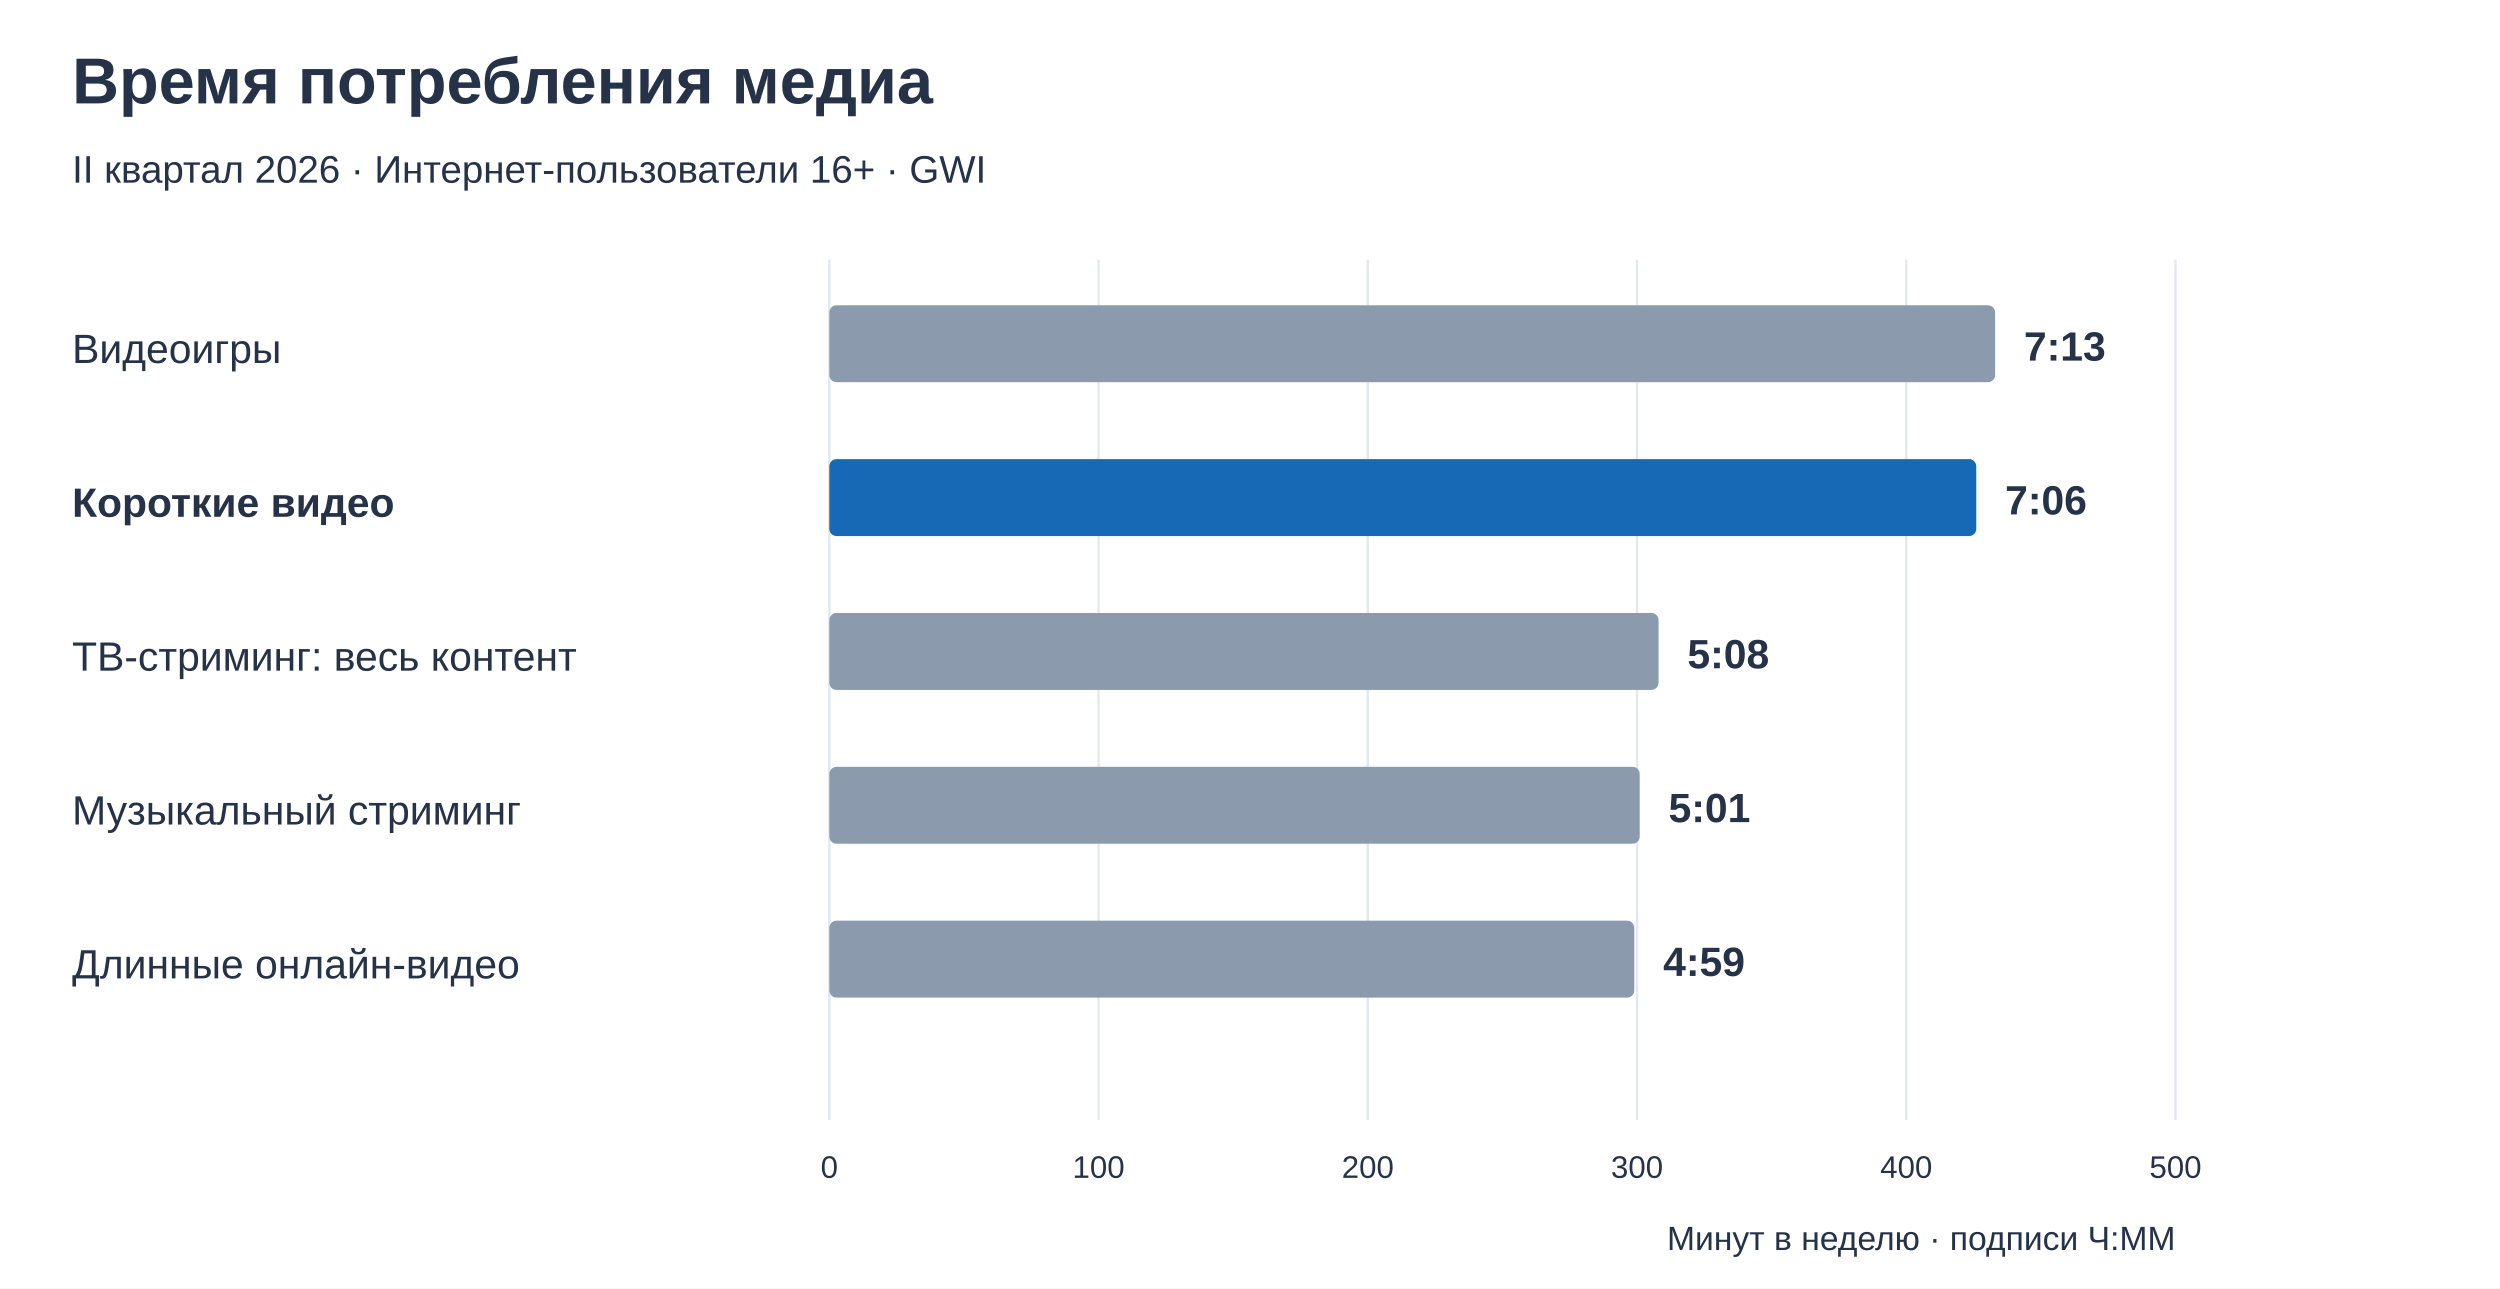
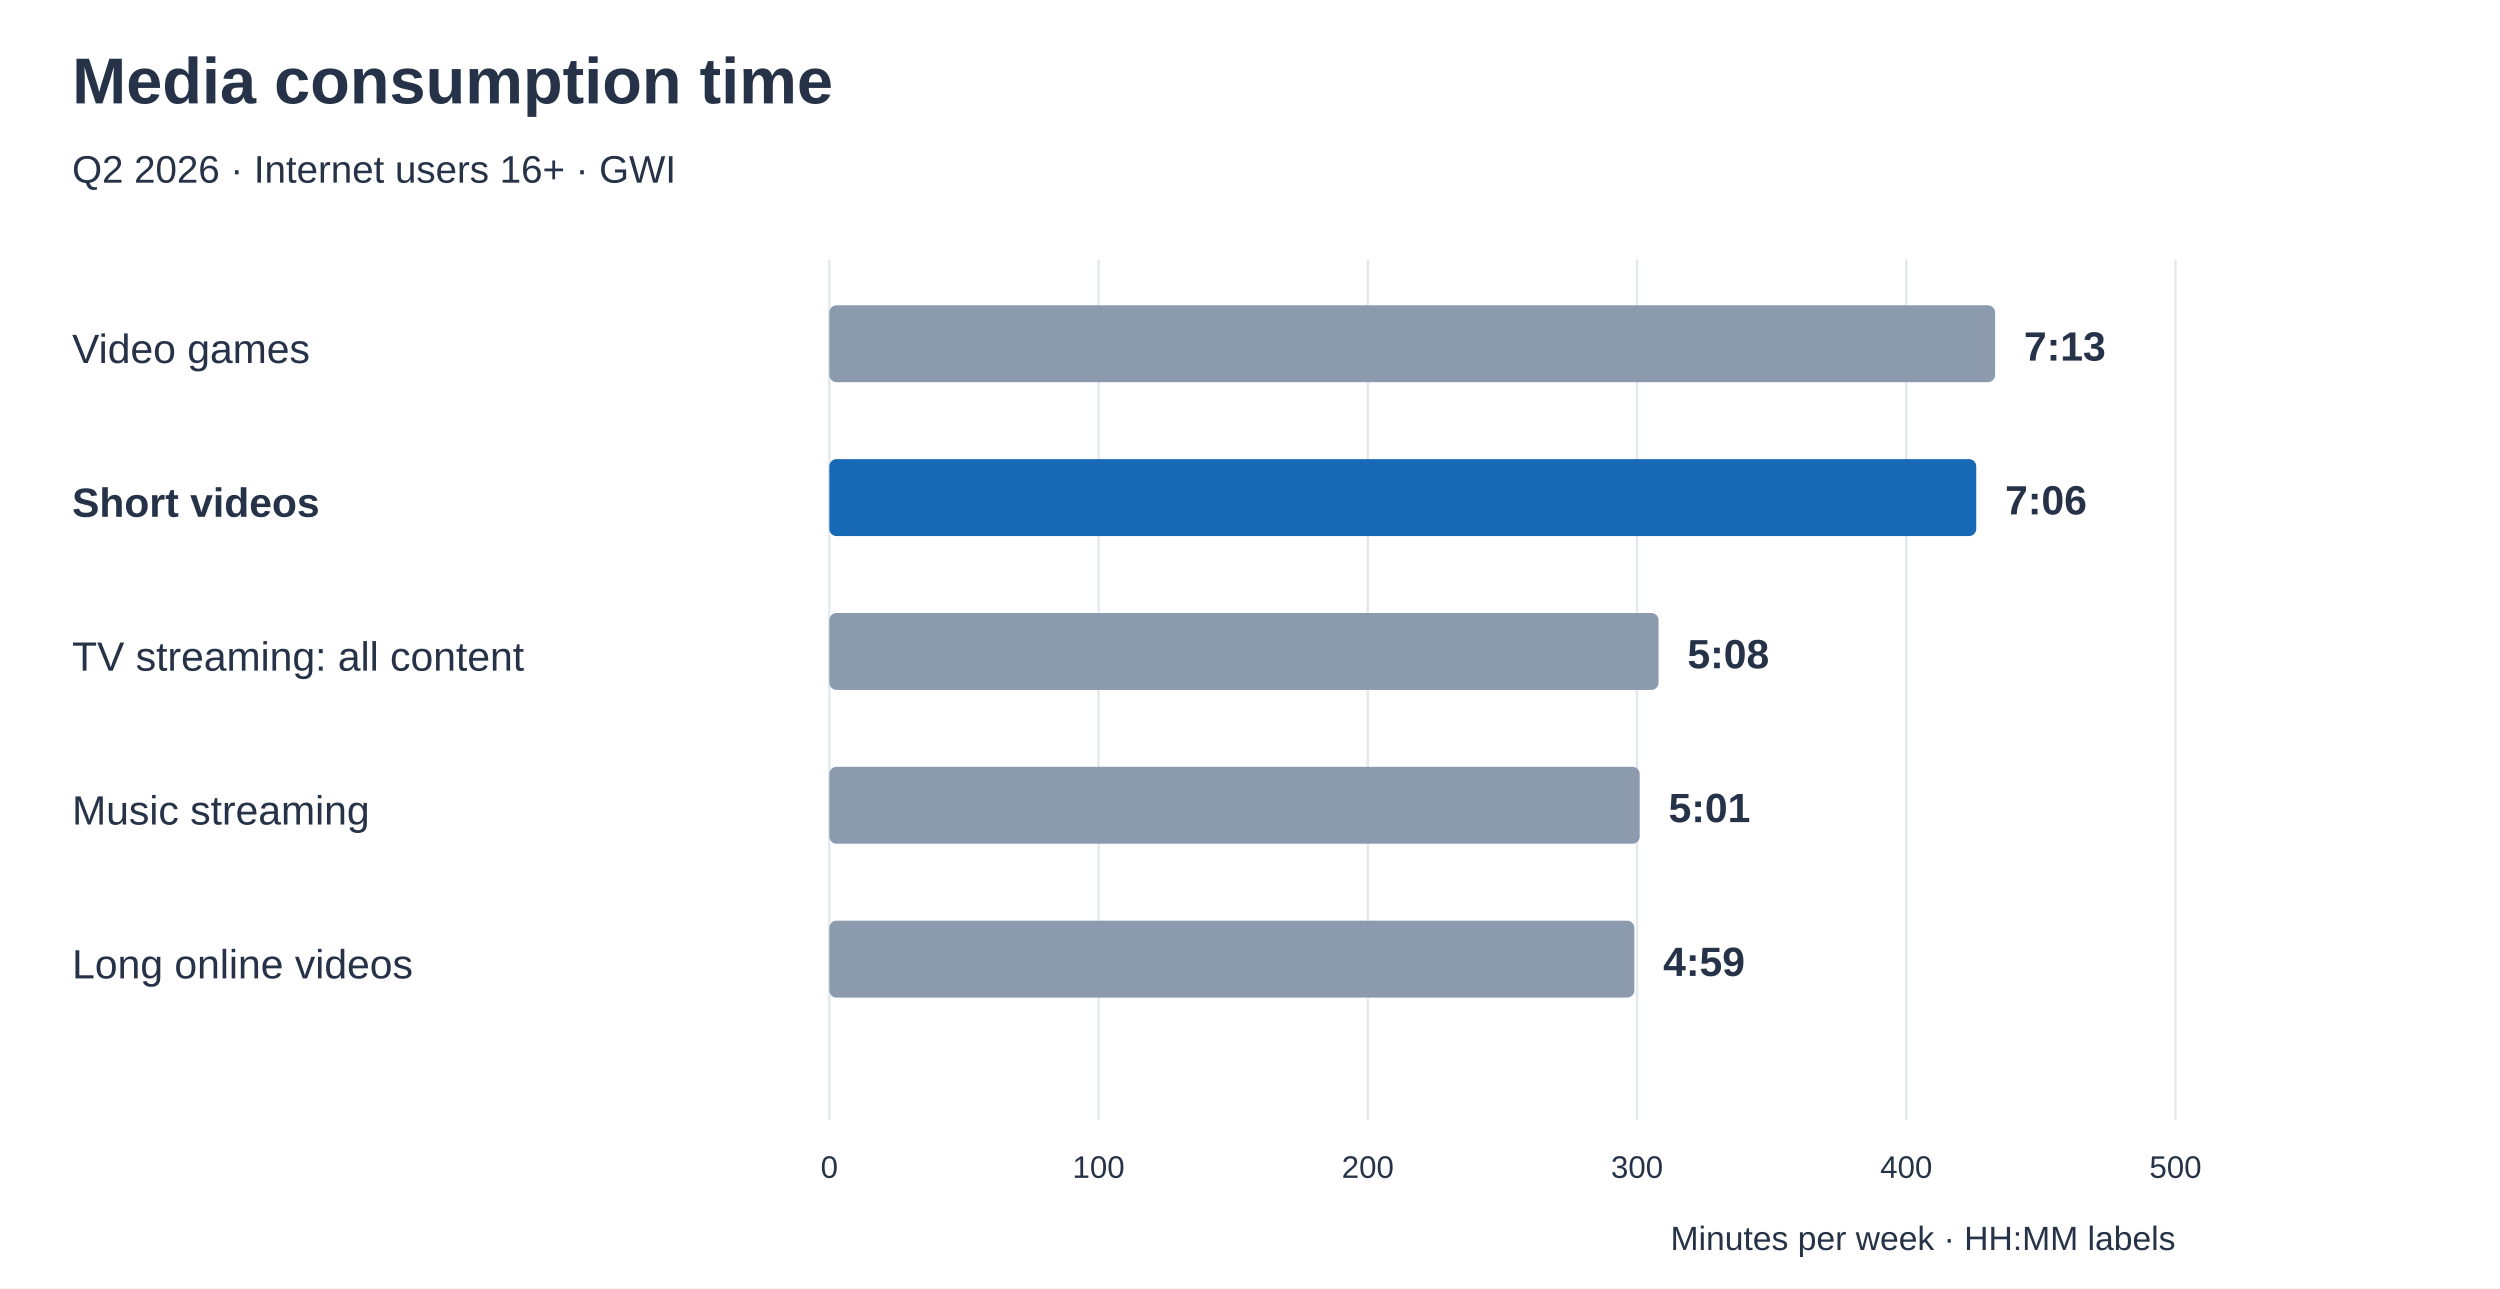
- <svg xmlns="http://www.w3.org/2000/svg" width="1040" height="536" viewBox="0 0 1040 536" role="img" aria-labelledby="title desc" xml:lang="ru">
+ <svg xmlns="http://www.w3.org/2000/svg" width="1040" height="536" viewBox="0 0 1040 536" role="img" aria-labelledby="title desc" xml:lang="en">
  <style>text{font-family:Arial,Helvetica,sans-serif;fill:#253247;font-variant-numeric:tabular-nums}</style>
  <rect width="100%" height="100%" fill="white" />
-   <text x="30" y="43" text-anchor="start" font-size="27" font-weight="700">Время потребления медиа</text>
-   <text x="30" y="76" text-anchor="start" font-size="16" font-weight="400">II квартал 2026 · Интернет-пользователи 16+ · GWI</text>
+   <text x="30" y="43" text-anchor="start" font-size="27" font-weight="700">Media consumption time</text>
+   <text x="30" y="76" text-anchor="start" font-size="16" font-weight="400">Q2 2026 · Internet users 16+ · GWI</text>
  <line x1="345.0" y1="108" x2="345.0" y2="466" stroke="#e3e8ee" />
  <text x="345.0" y="490" text-anchor="middle" font-size="13" font-weight="400">0</text>
  <line x1="457.0" y1="108" x2="457.0" y2="466" stroke="#e3e8ee" />
  <text x="457.0" y="490" text-anchor="middle" font-size="13" font-weight="400">100</text>
  <line x1="569.0" y1="108" x2="569.0" y2="466" stroke="#e3e8ee" />
  <text x="569.0" y="490" text-anchor="middle" font-size="13" font-weight="400">200</text>
  <line x1="681.0" y1="108" x2="681.0" y2="466" stroke="#e3e8ee" />
  <text x="681.0" y="490" text-anchor="middle" font-size="13" font-weight="400">300</text>
  <line x1="793.0" y1="108" x2="793.0" y2="466" stroke="#e3e8ee" />
  <text x="793.0" y="490" text-anchor="middle" font-size="13" font-weight="400">400</text>
  <line x1="905.0" y1="108" x2="905.0" y2="466" stroke="#e3e8ee" />
  <text x="905.0" y="490" text-anchor="middle" font-size="13" font-weight="400">500</text>
-   <text x="30" y="151" text-anchor="start" font-size="17" font-weight="400">Видеоигры</text>
+   <text x="30" y="151" text-anchor="start" font-size="17" font-weight="400">Video games</text>
  <rect data-category="games" data-value="433.0" x="345" y="127" width="484.96" height="32" rx="3" fill="#8b9bad" />
  <text x="841.96" y="150" text-anchor="start" font-size="17" font-weight="600">7:13</text>
-   <text x="30" y="215" text-anchor="start" font-size="17" font-weight="700">Короткие видео</text>
+   <text x="30" y="215" text-anchor="start" font-size="17" font-weight="700">Short videos</text>
  <rect data-category="short_video" data-value="426.0" x="345" y="191" width="477.12" height="32" rx="3" fill="#1768b5" />
  <text x="834.12" y="214" text-anchor="start" font-size="17" font-weight="600">7:06</text>
-   <text x="30" y="279" text-anchor="start" font-size="17" font-weight="400">ТВ-стриминг: весь контент</text>
+   <text x="30" y="279" text-anchor="start" font-size="17" font-weight="400">TV streaming: all content</text>
  <rect data-category="series" data-value="308.0" x="345" y="255" width="344.96" height="32" rx="3" fill="#8b9bad" />
  <text x="701.96" y="278" text-anchor="start" font-size="17" font-weight="600">5:08</text>
-   <text x="30" y="343" text-anchor="start" font-size="17" font-weight="400">Музыкальный стриминг</text>
+   <text x="30" y="343" text-anchor="start" font-size="17" font-weight="400">Music streaming</text>
  <rect data-category="music" data-value="301.0" x="345" y="319" width="337.12" height="32" rx="3" fill="#8b9bad" />
  <text x="694.12" y="342" text-anchor="start" font-size="17" font-weight="600">5:01</text>
-   <text x="30" y="407" text-anchor="start" font-size="17" font-weight="400">Длинные онлайн-видео</text>
+   <text x="30" y="407" text-anchor="start" font-size="17" font-weight="400">Long online videos</text>
  <rect data-category="long_video" data-value="299.0" x="345" y="383" width="334.88" height="32" rx="3" fill="#8b9bad" />
  <text x="691.88" y="406" text-anchor="start" font-size="17" font-weight="600">4:59</text>
-   <text x="905" y="520" text-anchor="end" font-size="14" font-weight="400">Минут в неделю · подписи Ч:ММ</text>
+   <text x="905" y="520" text-anchor="end" font-size="14" font-weight="400">Minutes per week · HH:MM labels</text>
</svg>
